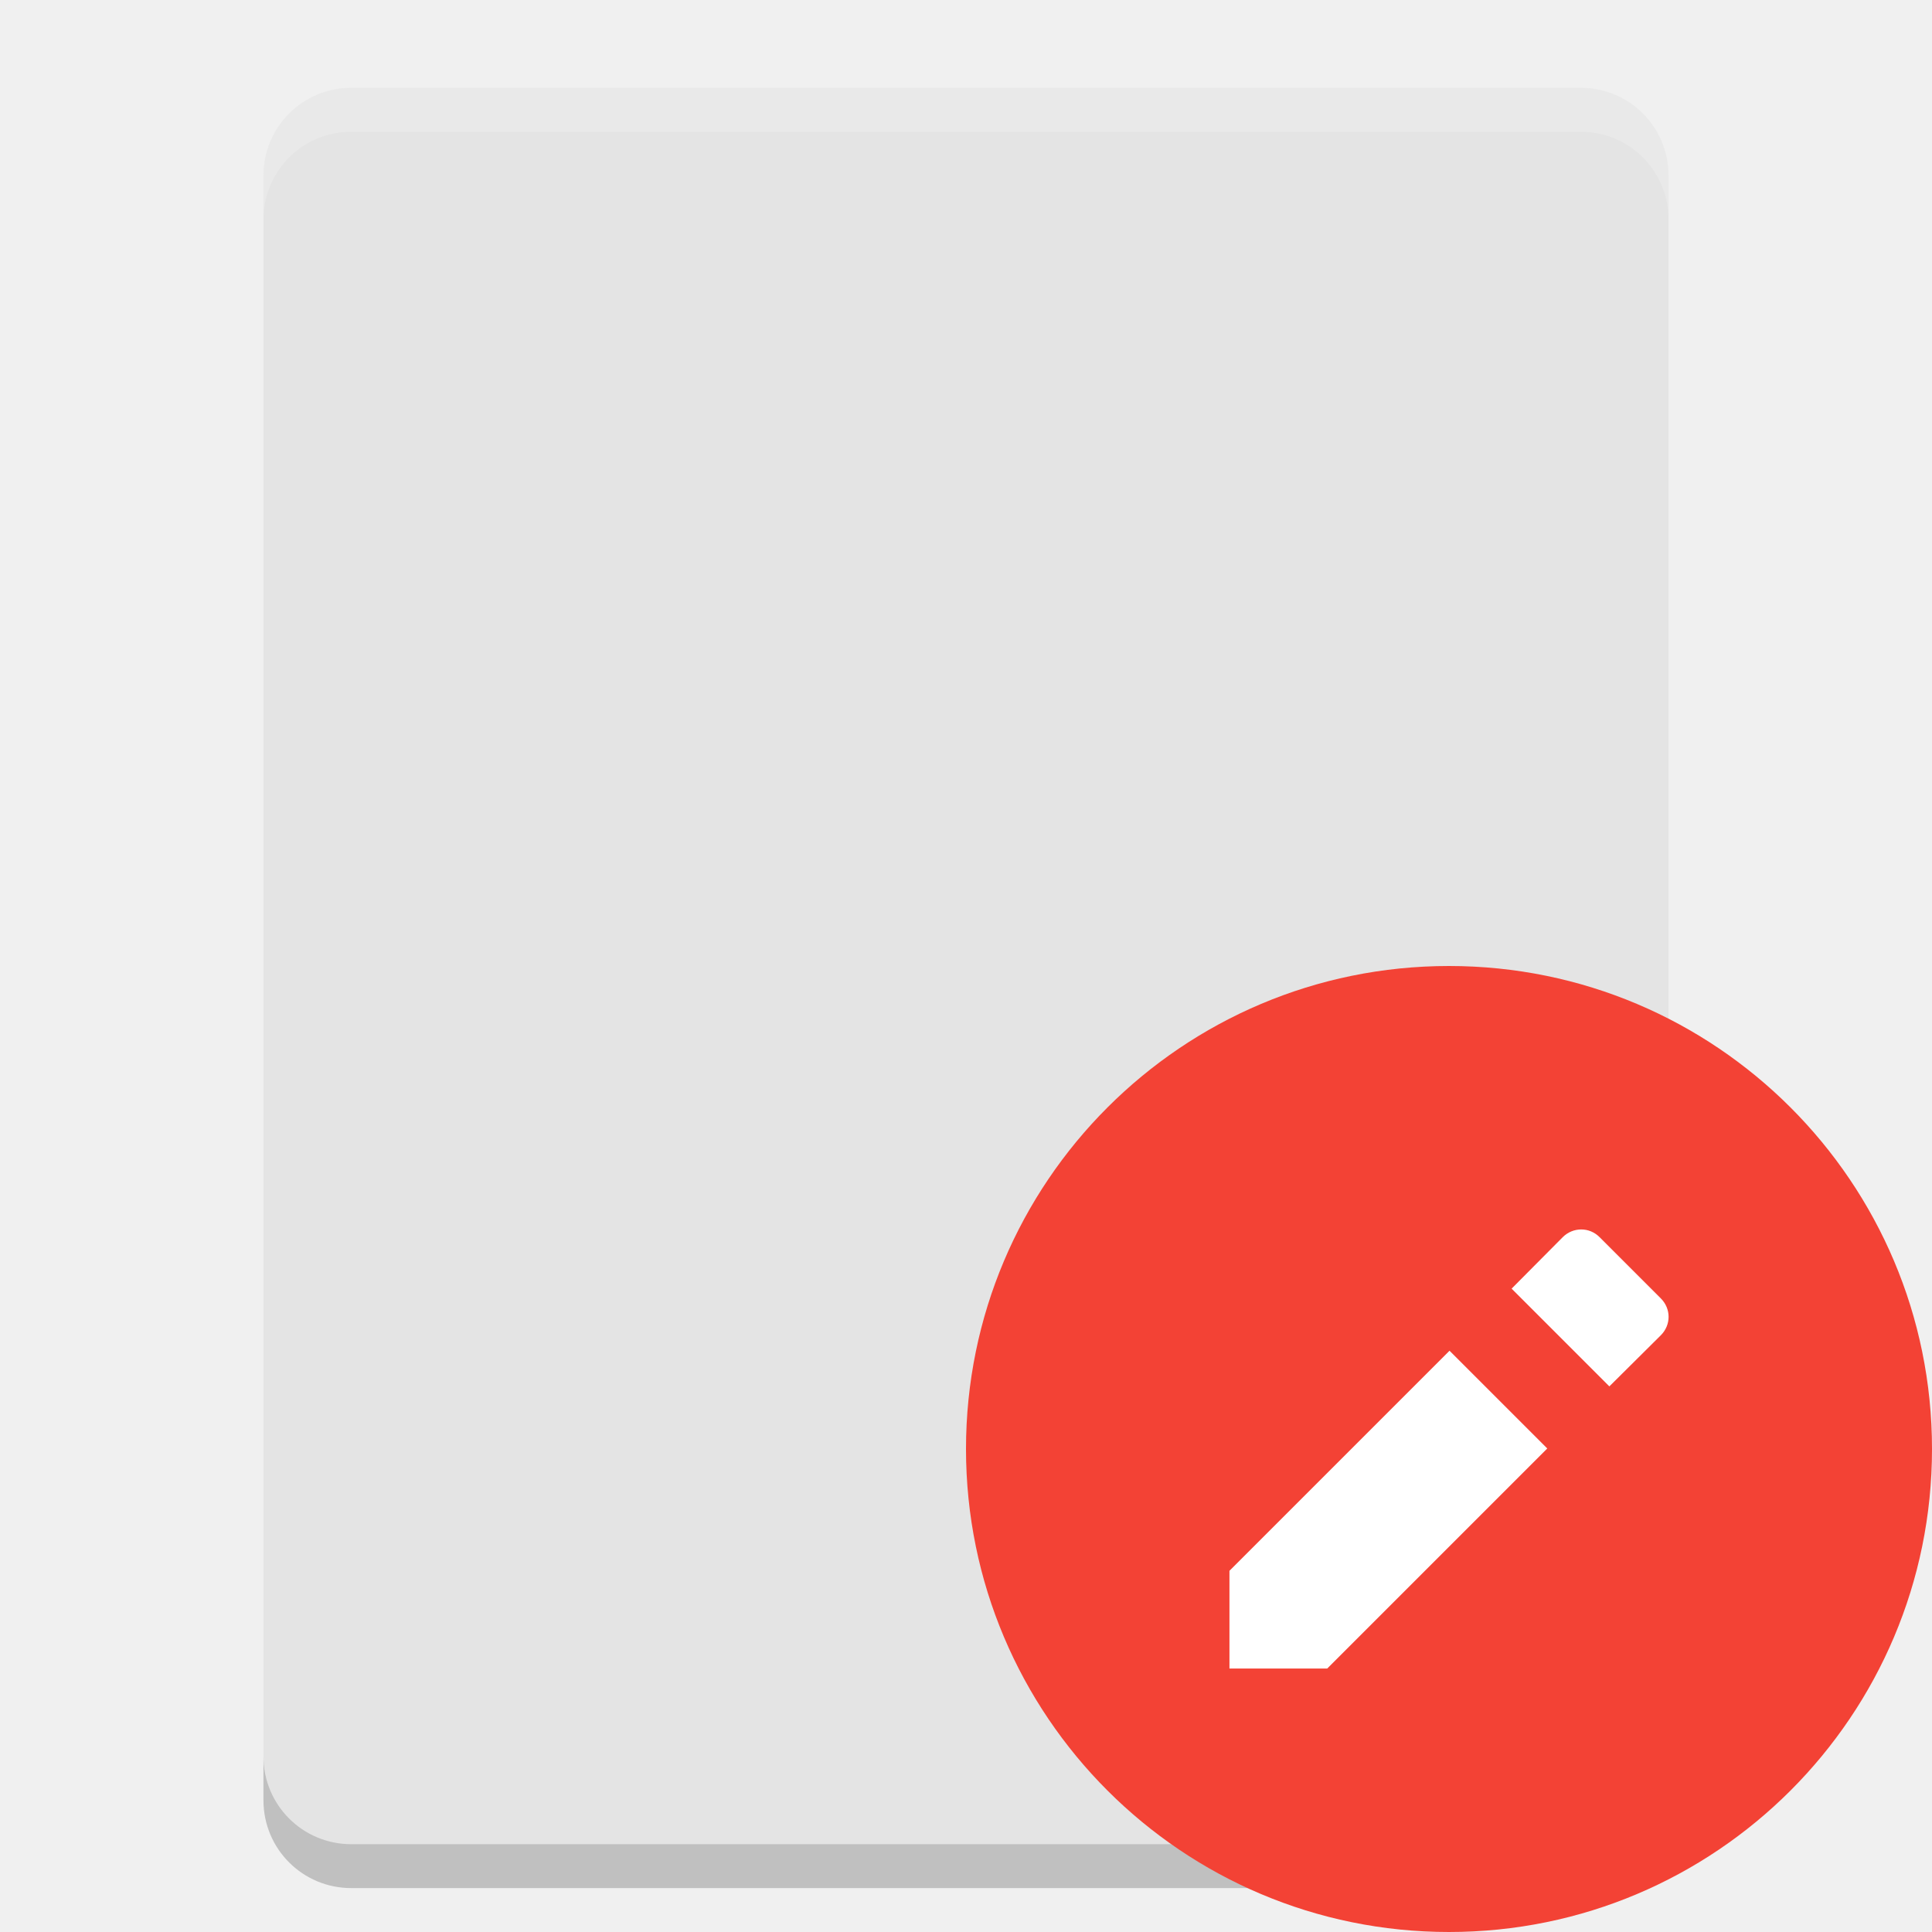
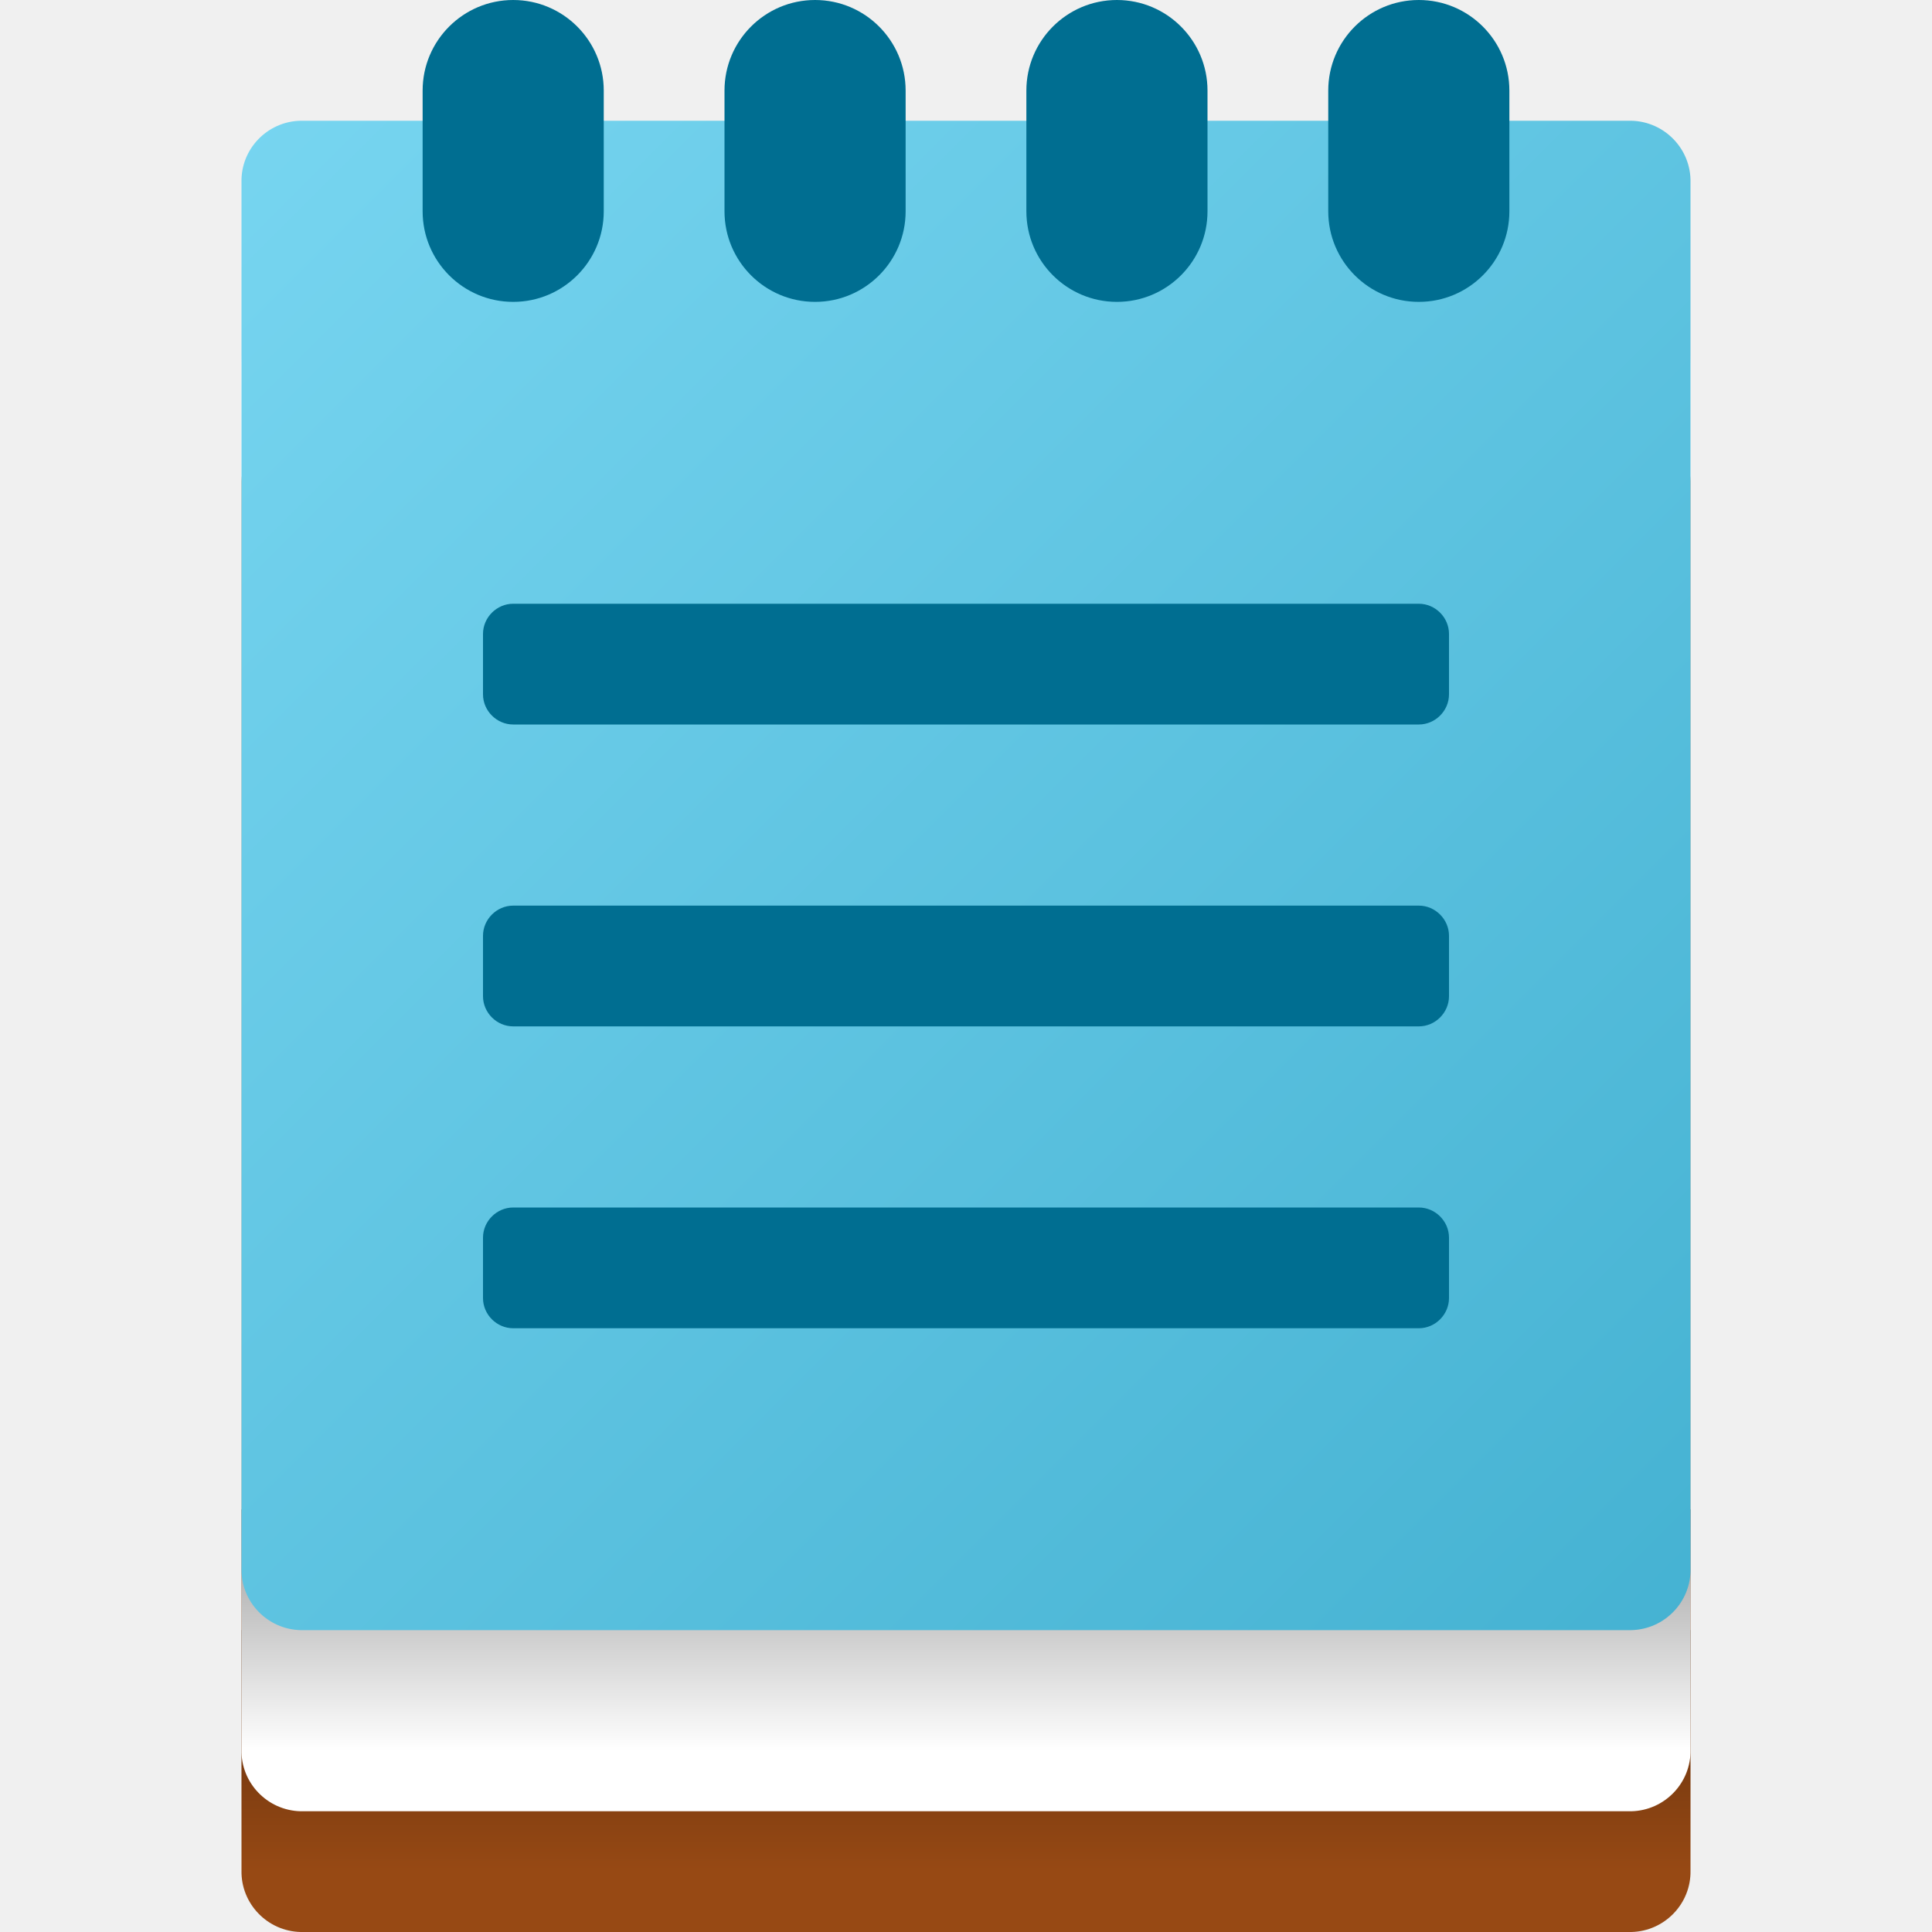
- <svg xmlns="http://www.w3.org/2000/svg" width="22" height="22" version="1">
-   <path style="fill:#e4e4e4" d="M 19,20 V 2 C 19,1.446 18.554,1 18,1 H 4 C 3.446,1 3,1.446 3,2 v 18 c 0,0.554 0.446,1 1,1 h 14 c 0.554,0 1,-0.446 1,-1 z" />
-   <path style="opacity:0.2" d="m 3,20 v 0.5 c 0,0.554 0.446,1 1,1 h 14 c 0.554,0 1,-0.446 1,-1 V 20 c 0,0.554 -0.446,1 -1,1 H 4 C 3.446,21 3,20.554 3,20 Z" />
-   <circle style="fill:#f34235" cx="16.5" cy="16.5" r="5.5" />
-   <path style="fill:#ffffff" d="m 18.006,14 c -0.076,0 -0.152,0.029 -0.211,0.088 l -0.582,0.586 1.113,1.113 0.586,-0.582 c 0.118,-0.118 0.118,-0.302 0,-0.42 L 18.215,14.088 C 18.156,14.029 18.082,14 18.006,14 Z m -1.5,1.381 L 14,17.887 V 19 h 1.113 l 2.506,-2.506 z" />
-   <path style="opacity:0.2;fill:#ffffff" d="M 4,1 C 3.446,1 3,1.446 3,2 v 0.5 c 0,-0.554 0.446,-1 1,-1 h 14 c 0.554,0 1,0.446 1,1 V 2 C 19,1.446 18.554,1 18,1 Z" />
+ <svg xmlns="http://www.w3.org/2000/svg" width="32px" height="32px" viewBox="0 0 32 32" version="1.1">
+   <defs>
+     <linearGradient id="linear0" gradientUnits="userSpaceOnUse" x1="16" y1="27" x2="16" y2="31">
+       <stop offset="0" style="stop-color:rgb(0%,0%,0%);stop-opacity:0.4;" />
+       <stop offset="1" style="stop-color:rgb(0%,0%,0%);stop-opacity:0;" />
+     </linearGradient>
+     <linearGradient id="linear1" gradientUnits="userSpaceOnUse" x1="16" y1="25" x2="16" y2="29">
+       <stop offset="0" style="stop-color:rgb(0%,0%,0%);stop-opacity:0.4;" />
+       <stop offset="1" style="stop-color:rgb(0%,0%,0%);stop-opacity:0;" />
+     </linearGradient>
+     <linearGradient id="linear2" gradientUnits="userSpaceOnUse" x1="13.45" y1="103.538" x2="20.64" y2="96.348" gradientTransform="matrix(3.4079,0,0,-3.4079,-42.0877,355.0933)">
+       <stop offset="0" style="stop-color:rgb(46.667%,83.529%,94.118%);stop-opacity:1;" />
+       <stop offset="1" style="stop-color:rgb(27.059%,69.804%,82.353%);stop-opacity:1;" />
+     </linearGradient>
+   </defs>
+   <g id="surface1">
+     <path style=" stroke:none;fill-rule:nonzero;fill:rgb(59.216%,28.627%,7.843%);fill-opacity:1;" d="M 4.98 7 L 27.02 7 C 27.57 7.012 28.012 7.469 28 8.02 L 28 30.98 C 28.012 31.531 27.57 31.988 27.02 32 L 4.98 32 C 4.43 31.988 3.988 31.531 4 30.98 L 4 8.02 C 3.988 7.469 4.43 7.012 4.98 7 Z M 4.98 7 " />
+     <path style=" stroke:none;fill-rule:nonzero;fill:url(#linear0);" d="M 4 27 L 28 27 L 28 31 L 4 31 Z M 4 27 " />
+     <path style=" stroke:none;fill-rule:nonzero;fill:rgb(100%,100%,100%);fill-opacity:1;" d="M 4.98 5 L 27.02 5 C 27.57 5.012 28.012 5.469 28 6.02 L 28 28.98 C 28.012 29.531 27.57 29.988 27.02 30 L 4.98 30 C 4.43 29.988 3.988 29.531 4 28.98 L 4 6.02 C 3.988 5.469 4.43 5.012 4.98 5 Z M 4.98 5 " />
+     <path style=" stroke:none;fill-rule:nonzero;fill:url(#linear1);" d="M 4 25 L 28 25 L 28 29 L 4 29 Z M 4 25 " />
+     <path style=" stroke:none;fill-rule:nonzero;fill:url(#linear2);" d="M 4.977 2 L 27.02 2 C 27.57 2.012 28.012 2.469 28 3.02 L 28 25.98 C 28.012 26.531 27.57 26.988 27.02 27 L 4.98 27 C 4.43 26.988 3.988 26.531 4 25.98 L 4 3.016 C 3.988 2.469 4.426 2.012 4.977 2 Z M 4.977 2 " />
+     <path style=" stroke:none;fill-rule:nonzero;fill:rgb(0%,43.137%,56.863%);fill-opacity:1;" d="M 8.5 10 L 23.5 10 C 23.773 10 24 10.227 24 10.5 L 24 11.5 C 24 11.773 23.773 12 23.5 12 L 8.5 12 C 8.227 12 8 11.773 8 11.5 L 8 10.5 C 8 10.227 8.227 10 8.5 10 Z M 8.5 10 " />
+     <path style=" stroke:none;fill-rule:nonzero;fill:rgb(0%,43.137%,56.863%);fill-opacity:1;" d="M 8.5 15 L 23.5 15 C 23.773 15 24 15.227 24 15.5 L 24 16.5 C 24 16.773 23.773 17 23.5 17 L 8.5 17 C 8.227 17 8 16.773 8 16.5 L 8 15.5 C 8 15.227 8.227 15 8.5 15 Z M 8.5 15 " />
+     <path style=" stroke:none;fill-rule:nonzero;fill:rgb(0%,43.137%,56.863%);fill-opacity:1;" d="M 8.5 20 L 23.5 20 C 23.773 20 24 20.227 24 20.5 L 24 21.5 C 24 21.773 23.773 22 23.5 22 L 8.5 22 C 8.227 22 8 21.773 8 21.5 L 8 20.5 C 8 20.227 8.227 20 8.5 20 Z M 8.5 20 " />
+     <path style=" stroke:none;fill-rule:nonzero;fill:rgb(0%,43.137%,56.863%);fill-opacity:1;" d="M 8.5 0 C 9.328 0 10 0.672 10 1.5 L 10 3.5 C 10 4.328 9.328 5 8.5 5 C 7.672 5 7 4.328 7 3.5 L 7 1.5 C 7 0.672 7.672 0 8.5 0 Z M 8.5 0 " />
+     <path style=" stroke:none;fill-rule:nonzero;fill:rgb(0%,43.137%,56.863%);fill-opacity:1;" d="M 13.5 0 C 14.328 0 15 0.672 15 1.5 L 15 3.5 C 15 4.328 14.328 5 13.5 5 C 12.672 5 12 4.328 12 3.5 L 12 1.5 C 12 0.672 12.672 0 13.5 0 Z M 13.5 0 " />
+     <path style=" stroke:none;fill-rule:nonzero;fill:rgb(0%,43.137%,56.863%);fill-opacity:1;" d="M 18.5 0 C 19.328 0 20 0.672 20 1.5 L 20 3.5 C 20 4.328 19.328 5 18.5 5 C 17.672 5 17 4.328 17 3.5 L 17 1.5 C 17 0.672 17.672 0 18.5 0 Z M 18.5 0 " />
+     <path style=" stroke:none;fill-rule:nonzero;fill:rgb(0%,43.137%,56.863%);fill-opacity:1;" d="M 23.5 0 C 24.328 0 25 0.672 25 1.5 L 25 3.5 C 25 4.328 24.328 5 23.5 5 C 22.672 5 22 4.328 22 3.5 L 22 1.5 C 22 0.672 22.672 0 23.5 0 Z M 23.5 0 " />
+   </g>
</svg>
